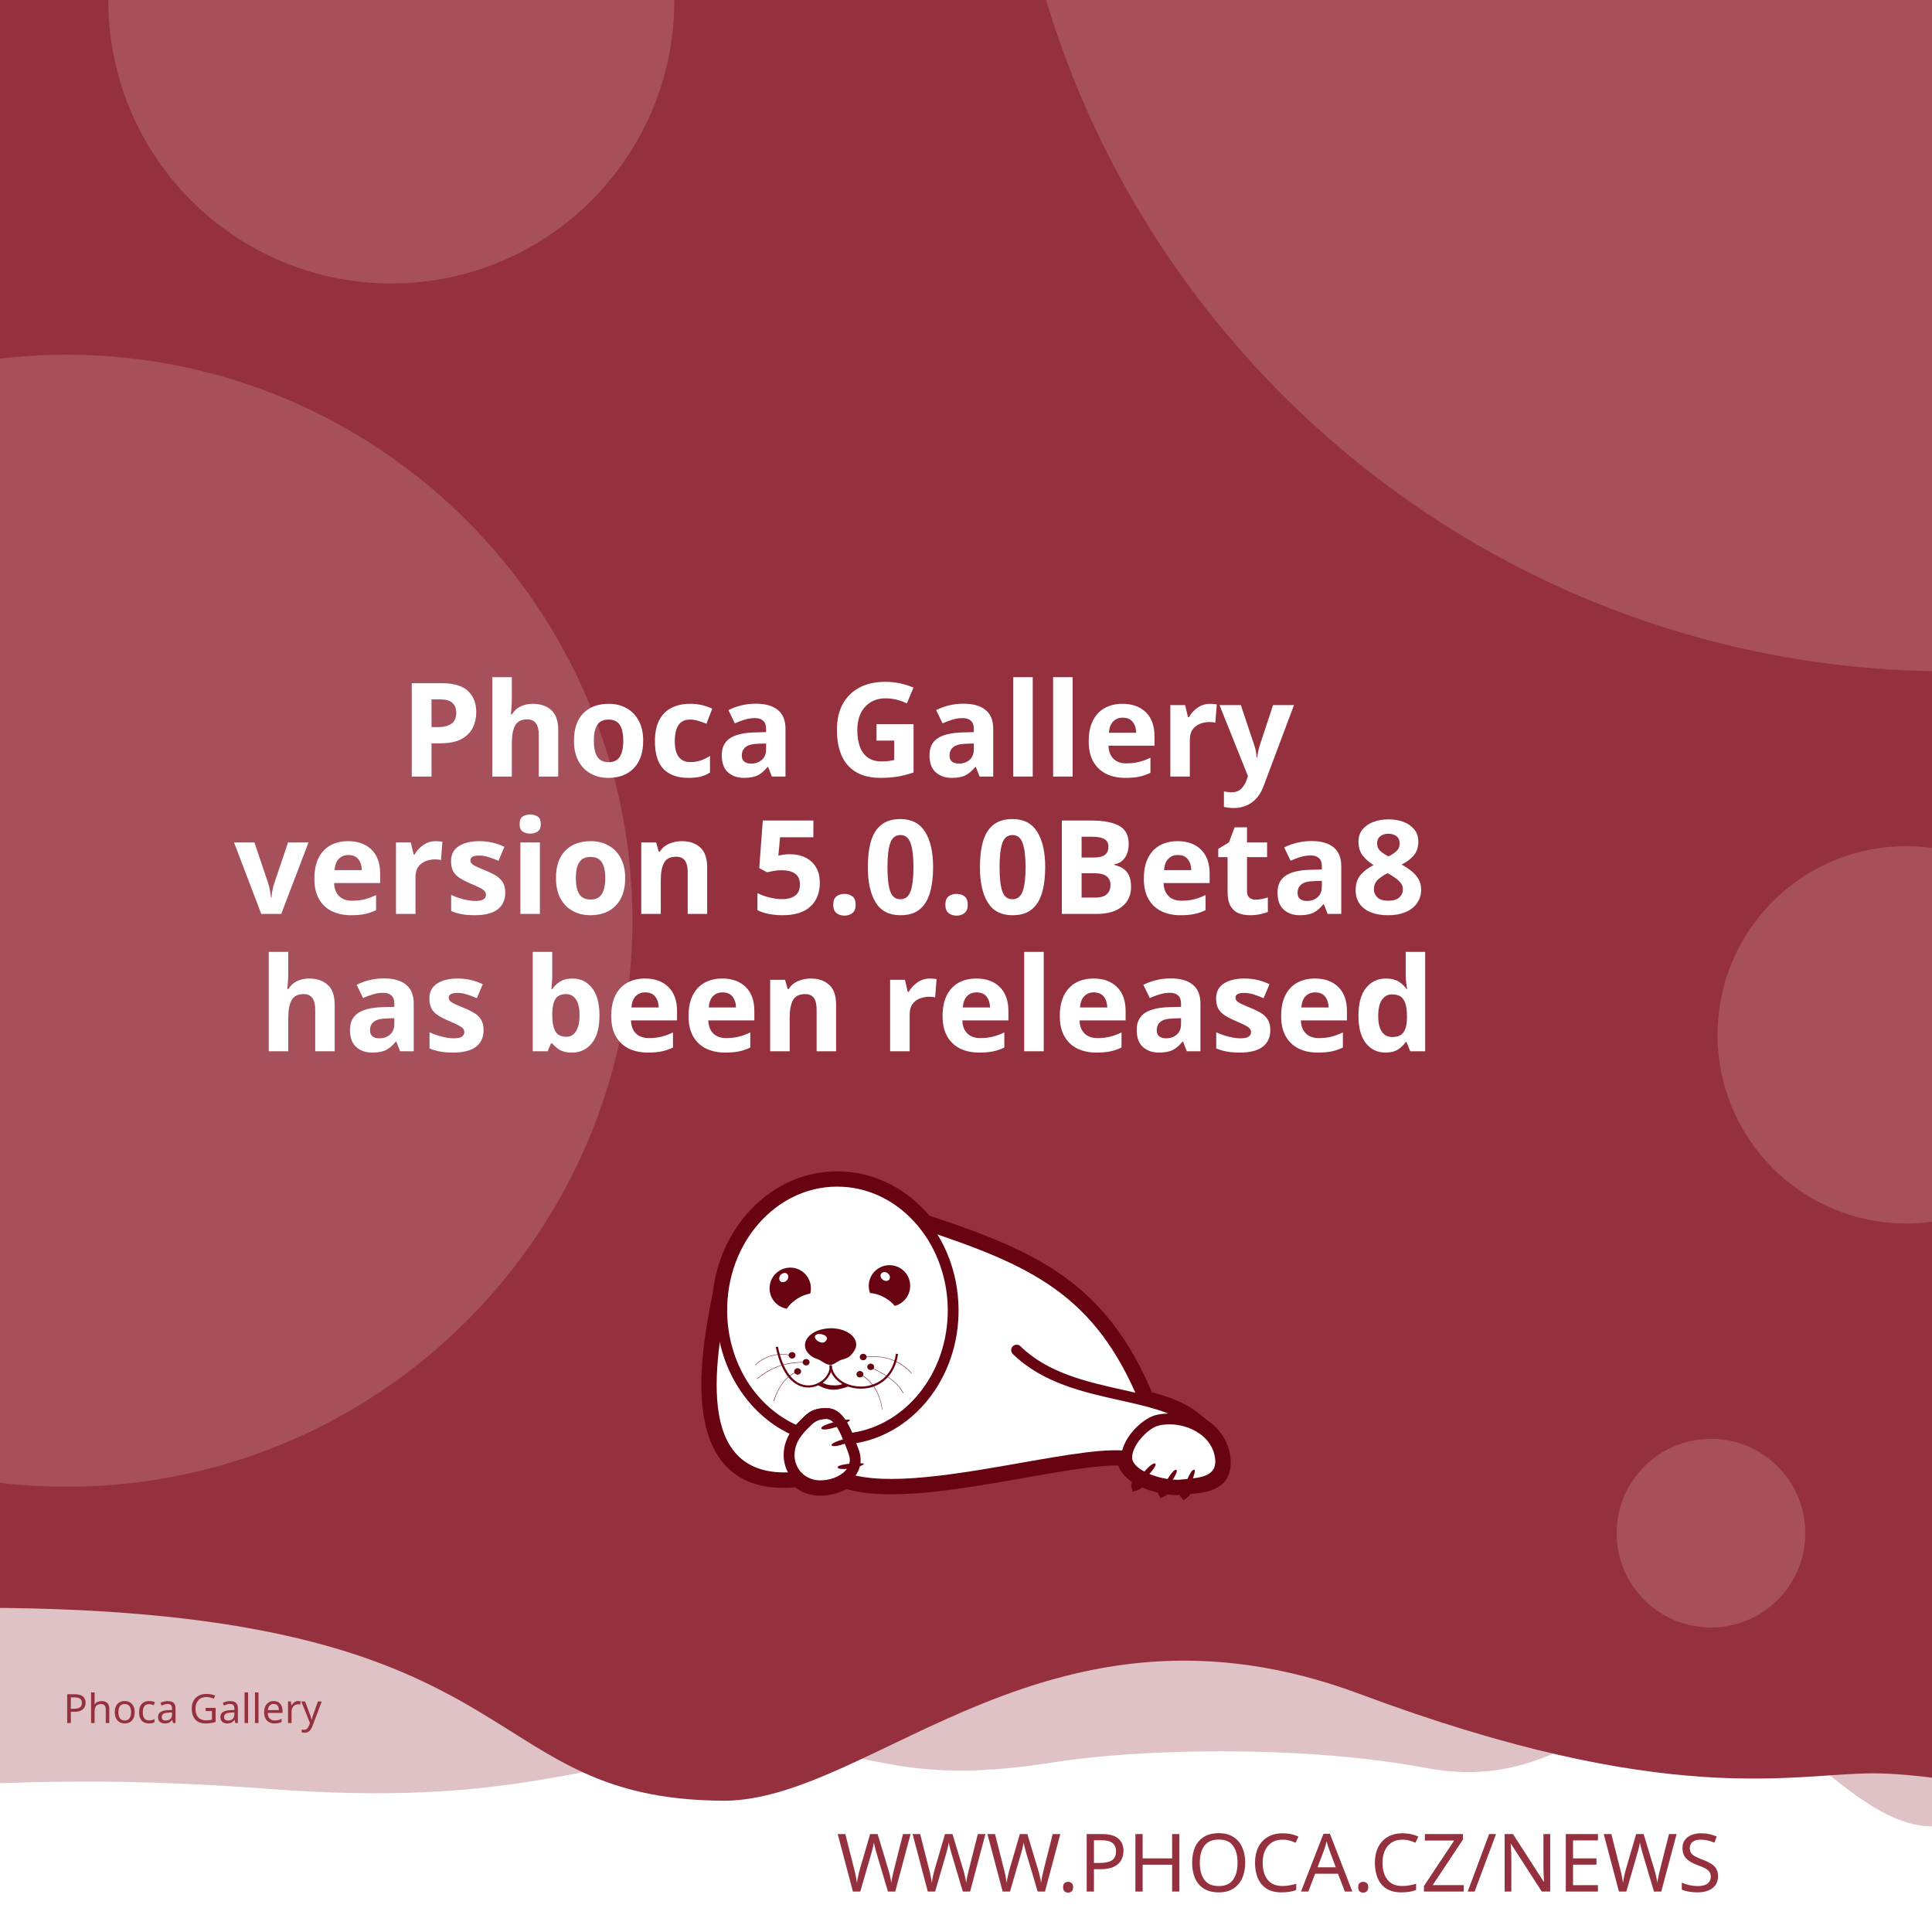
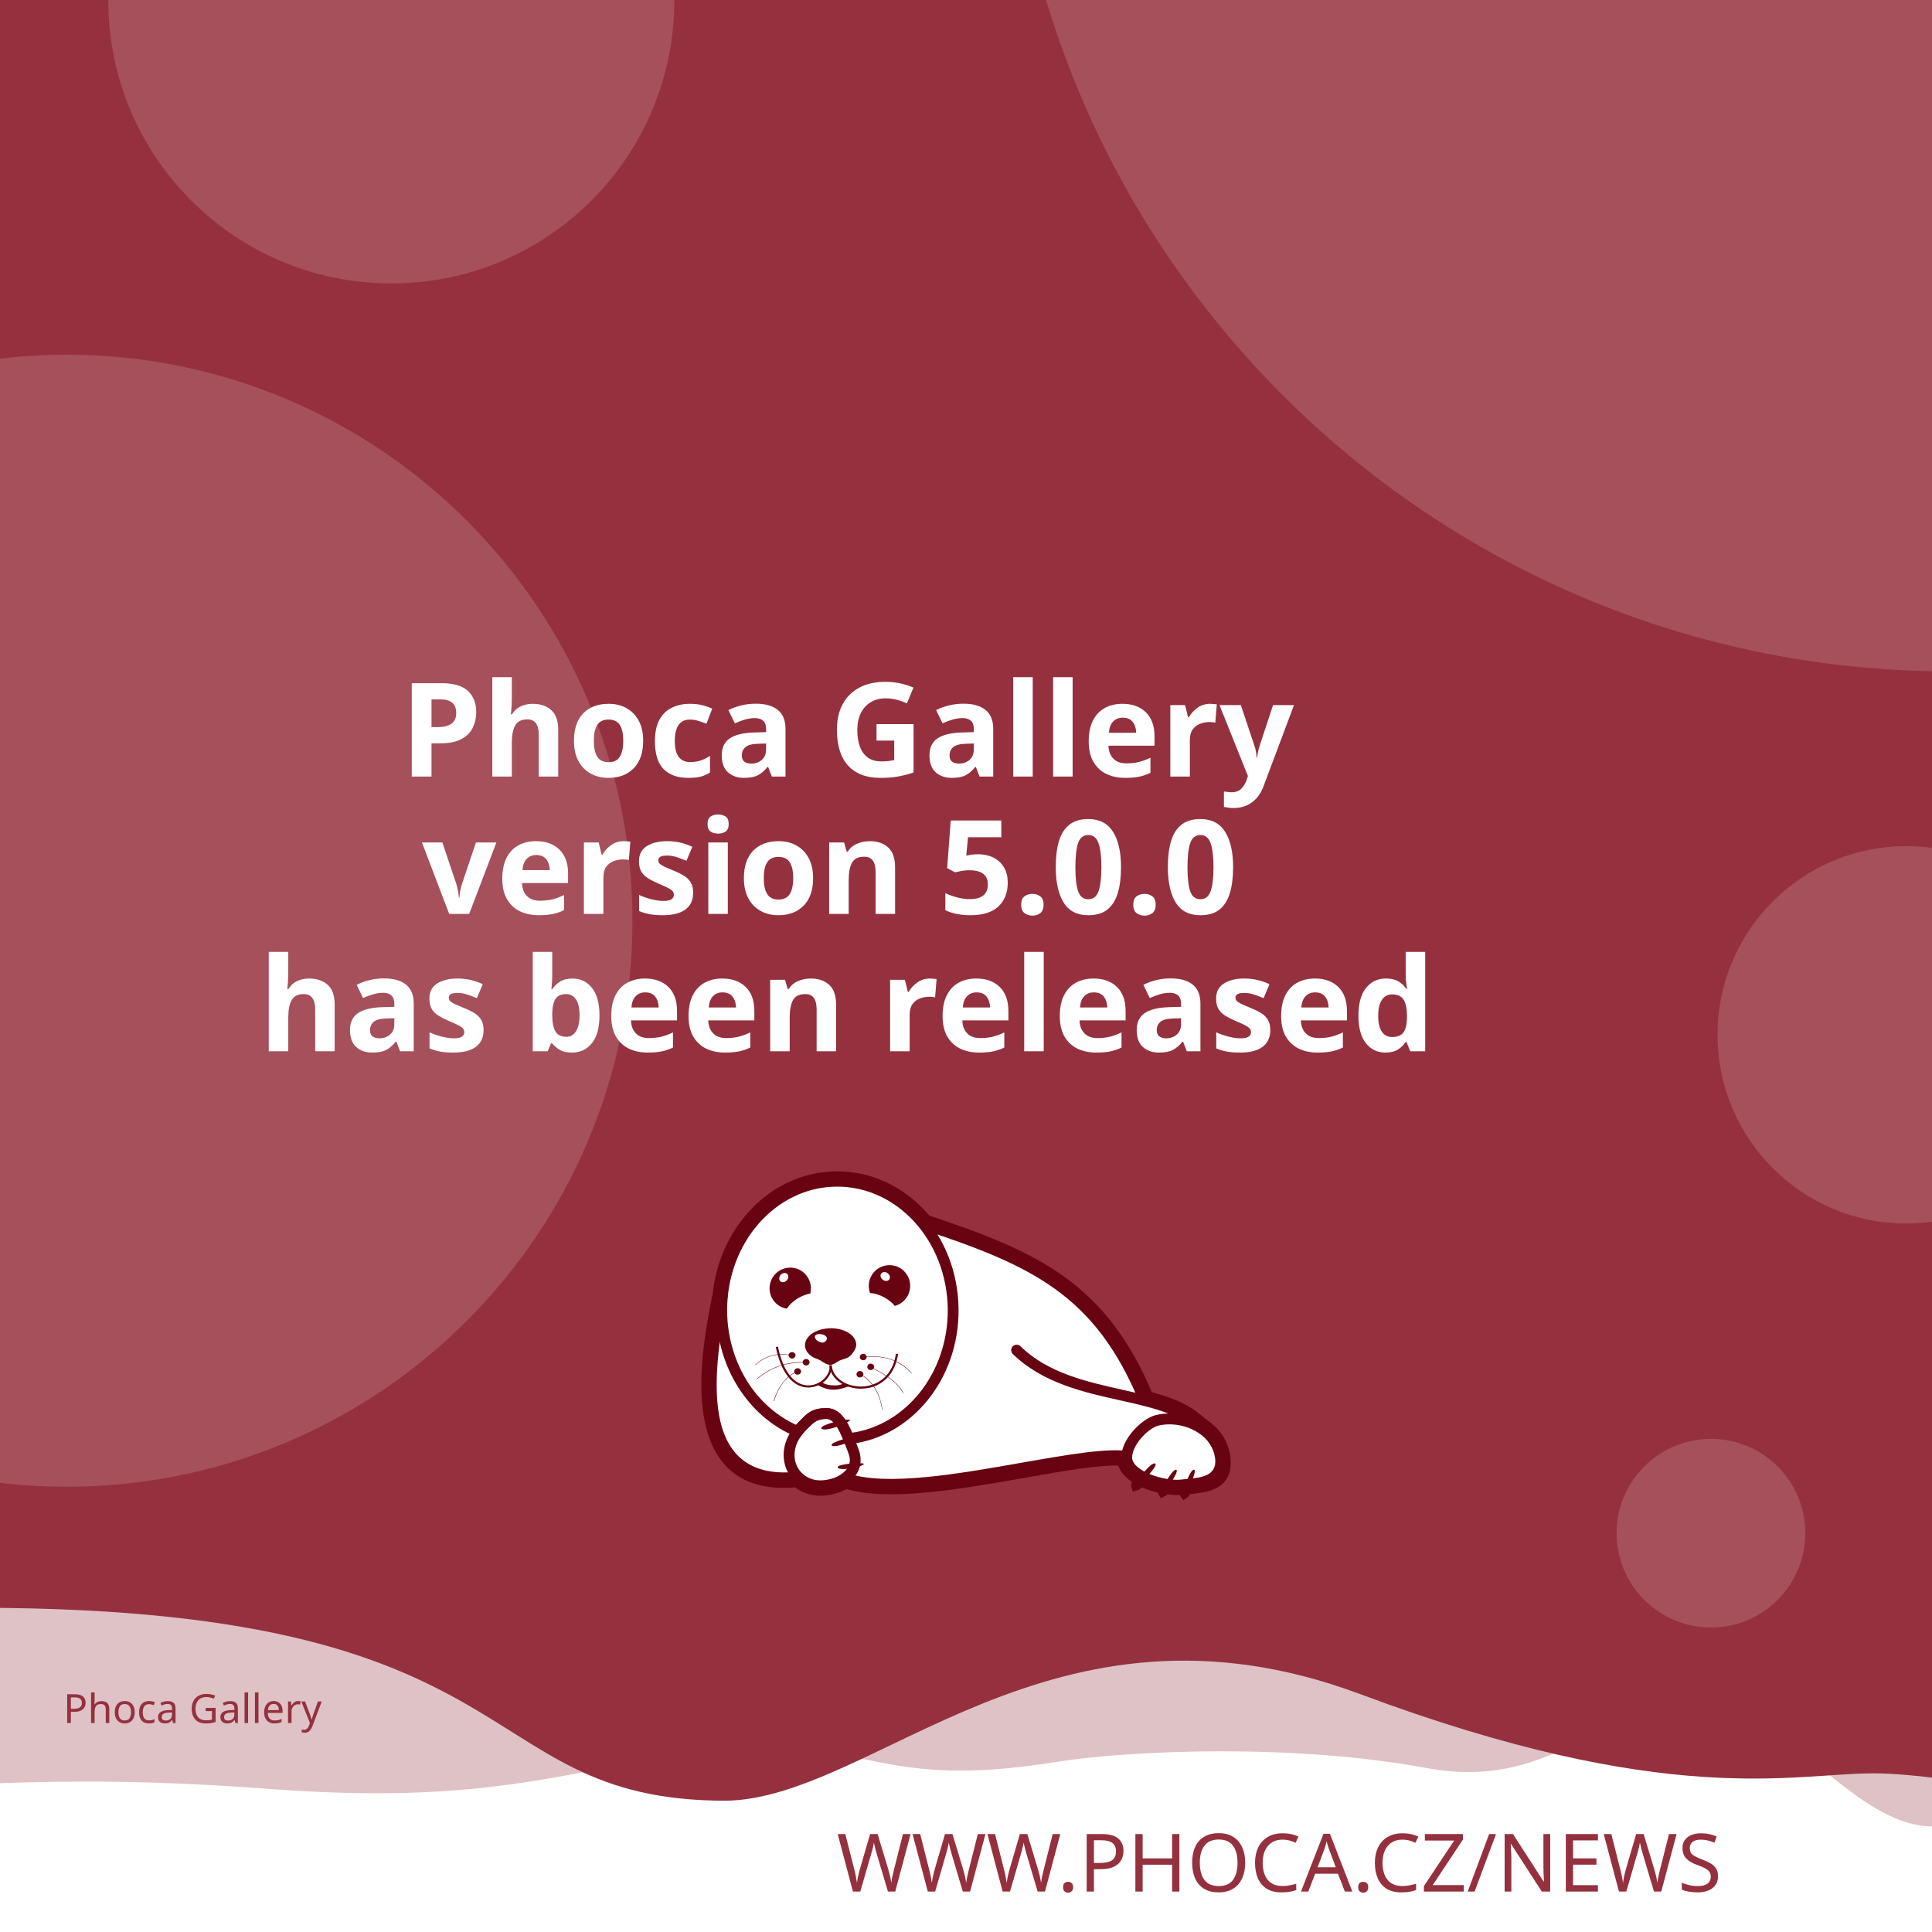
<svg xmlns="http://www.w3.org/2000/svg" width="512" height="512" viewBox="0 0 512 512" version="1.1" id="svg5">
  <defs id="defs2">
    <clipPath id="clip1">
      <path d="M 20,426 H 575 V 841.891 H 20 Z m 0,0" id="path2" />
    </clipPath>
  </defs>
  <g id="layer1">
    <path d="m -288.549,96.962 a 6.384,6.384 0 0 0 -6.384,6.384 v 81.087 a 6.384,6.384 0 0 0 6.384,6.384 h 81.083 a 6.384,6.384 0 0 0 6.384,-6.384 v -81.087 a 6.384,6.384 0 0 0 -6.384,-6.384 z m 16.084,16.188 c 0.591,-0.033 1.134,0.125 1.642,0.482 0.508,0.359 0.842,0.809 1.006,1.355 l 2.415,8.308 46.517,-2.44 c 0.829,-0.043 1.521,0.245 2.074,0.86 0.55,0.606 0.769,1.334 0.636,2.174 l -3.898,24.937 c -0.138,0.736 -0.57,1.497 -1.288,2.273 -0.719,0.787 -1.656,1.211 -2.797,1.272 l -32.861,1.721 3.038,10.253 27.775,-1.455 c 0.726,-0.04 1.351,0.178 1.887,0.648 0.523,0.483 0.803,1.086 0.844,1.812 0.038,0.726 -0.178,1.352 -0.648,1.887 -0.483,0.525 -1.086,0.806 -1.812,0.844 l -2.597,0.137 0.137,2.593 c 0.038,0.729 -0.178,1.356 -0.661,1.879 -0.472,0.535 -1.071,0.819 -1.8,0.856 -0.726,0.038 -1.353,-0.178 -1.879,-0.661 -0.535,-0.472 -0.814,-1.073 -0.852,-1.8 l -0.137,-2.593 -15.573,0.81 0.133,2.597 c 0.038,0.729 -0.176,1.356 -0.648,1.879 -0.483,0.535 -1.086,0.818 -1.812,0.856 -0.726,0.04 -1.352,-0.178 -1.887,-0.661 -0.525,-0.472 -0.806,-1.073 -0.844,-1.8 l -0.137,-2.597 -1.608,0.083 c -0.623,0.033 -1.193,-0.112 -1.721,-0.428 -0.515,-0.317 -0.883,-0.632 -1.11,-0.931 l -0.287,-0.507 -13.05,-49.343 -2.805,0.146 c -0.696,0.038 -1.312,-0.181 -1.858,-0.661 -0.545,-0.472 -0.835,-1.069 -0.873,-1.795 -0.038,-0.729 0.186,-1.353 0.682,-1.879 0.493,-0.535 1.083,-0.818 1.779,-0.856 z" style="fill:#ffffff;stroke-width:1;paint-order:stroke fill markers" id="path400" />
    <rect style="opacity:1;fill:#ffffff;stroke-width:5;stroke-linejoin:round;paint-order:stroke fill markers" id="rect723" width="512" height="512" x="0" y="0" />
    <path id="rect4460" style="opacity:0.3;fill:#95313e;fill-opacity:1;stroke-width:5;stroke-linejoin:round;paint-order:stroke fill markers" d="M -256,4 H 768 v 480 c 0,0 -42.667,-10 -64,-10 -21.333,0 -42.408,10 -64,10 -21.592,0 -42.667,-10 -64,-10 -21.333,0 -42.408,10 -64,10 -21.592,0 -41.887,-34.701 -63.221,-34.701 -21.333,0 -35.645,25.795 -70.761,19.246 -35.116,-6.549 -78.862,-4.741 -98.515,-1.547 -47.289,7.533 -49.247,-6.724 -87.369,-3.311 -38.122,3.413 -56.921,15.193 -120.307,10.429 -63.387,-4.764 -84.091,0.698 -135.827,-0.116 -21.333,0 -42.408,10 -64,10 -21.592,0 -42.667,-10 -64,-10 -21.333,0 -64,10 -64,10 z" />
    <path id="rect4460-5" style="fill:#95313e;fill-opacity:1;stroke-width:5;stroke-linejoin:round;paint-order:stroke fill markers" d="M -316,4.9999998e-7 H 708 V 480 c 0,0 -42.667,-10 -64,-10 -21.333,0 -42.408,10 -64,10 -21.592,0 -62.256,-10.048 -83.59,-10.048 -21.333,0 -54.449,9.448 -136.059,-21.03 -81.61,-30.478 -128.583,27.669 -167.971,28.291 -70.795,-0.042 -47.303,-54.288 -212.561,-50.983 C -185.439,429.534 -38.408,480 -60,480 c -21.592,0 -42.667,-10 -64,-10 -21.333,0 -42.408,10 -64,10 -21.592,0 -42.667,-10 -64,-10 -21.333,0 -64,10 -64,10 z" />
    <text xml:space="preserve" style="font-style:normal;font-weight:normal;font-size:21.333px;line-height:1.25;font-family:sans-serif;fill:#95313e;fill-opacity:1;stroke:none" x="484.042" y="501.277" id="text2910-3-7">
      <tspan id="tspan2908-6-5" x="484.042" y="501.277" style="font-style:normal;font-variant:normal;font-weight:300;font-stretch:normal;font-size:21.333px;font-family:Montserrat;-inkscape-font-specification:'Montserrat Light';text-align:end;text-anchor:end;fill:#95313e;fill-opacity:1">WWW.PHOCA.CZ/NEWS</tspan>
    </text>
    <text xml:space="preserve" style="font-style:normal;font-variant:normal;font-weight:600;font-stretch:normal;font-size:34.667px;line-height:1.05;font-family:Rubik;-inkscape-font-specification:'Rubik Semi-Bold';fill:#ffffff;fill-opacity:1;stroke:none" x="256" y="133" id="text11252">
      <tspan x="256" y="133" id="tspan403" style="text-align:center;text-anchor:middle" />
      <tspan x="256" y="169.4" style="font-size:34.667px;text-align:center;text-anchor:middle" id="tspan442" />
      <tspan x="256" y="205.8" style="font-size:34.667px;text-align:center;text-anchor:middle" id="tspan444">Phoca Gallery</tspan>
-       <tspan x="256" y="242.2" id="tspan1992" style="font-size:34.667px;text-align:center;text-anchor:middle">version 5.0.0Beta8
+       <tspan x="256" y="242.2" id="tspan1992" style="font-size:34.667px;text-align:center;text-anchor:middle">version 5.0.0
</tspan>
      <tspan x="256" y="278.6" id="tspan2906" style="font-size:34.667px;text-align:center;text-anchor:middle">has been released</tspan>
      <tspan x="256" y="315" id="tspan1994" style="font-size:34.667px" />
    </text>
    <circle style="opacity:0.15;fill:#ffffff;fill-opacity:1;stroke-width:5;stroke-linejoin:round;paint-order:stroke fill markers" id="path8376" cx="516.67" cy="-72.081" r="250" />
    <circle style="opacity:0.15;fill:#ffffff;fill-opacity:1;stroke-width:5;stroke-linejoin:round;paint-order:stroke fill markers" id="path8376-9" cx="17.604" cy="244" r="150" />
    <circle style="opacity:0.15;fill:#ffffff;fill-opacity:1;stroke-width:5;stroke-linejoin:round;paint-order:stroke fill markers" id="path8376-6" cx="103.704" cy="0.117" r="75" />
    <circle style="opacity:0.15;fill:#ffffff;fill-opacity:1;stroke-width:5;stroke-linejoin:round;paint-order:stroke fill markers" id="path8376-6-2" cx="505.168" cy="274.238" r="50" />
    <circle style="opacity:0.15;fill:#ffffff;fill-opacity:1;stroke-width:5;stroke-linejoin:round;paint-order:stroke fill markers" id="path8376-6-2-1" cx="453.421" cy="406.309" r="25" />
    <text xml:space="preserve" style="font-style:normal;font-weight:normal;font-size:10.667px;line-height:1.25;font-family:sans-serif;fill:#95313e;fill-opacity:1;stroke:none" x="57.956" y="456.624" id="text396">
      <tspan id="tspan394" x="57.956" y="456.624" style="font-style:normal;font-variant:normal;font-weight:normal;font-stretch:normal;font-size:10.667px;font-family:Rubik;-inkscape-font-specification:Rubik;text-align:center;text-anchor:middle;fill:#95313e;fill-opacity:1">Phoca Gallery</tspan>
    </text>
    <g id="g760" transform="matrix(0.5260845,0,0,0.5260845,99.42418,10.37304)">
      <path style="fill:#ffffff;fill-opacity:1;fill-rule:evenodd;stroke:none" d="m 389.621,683.473 c 9.113,2.391 17.273,5.336 23.457,10.227 l 5.375,4.273 -0.004,0.008 c 4.633,3.242 8.191,7.863 9.594,13.672 0.242,0.977 0.426,2.016 0.547,3.055 1.465,14.07 -9.473,15.141 -19.348,16.055 -0.648,1.137 -1.25,1.992 -1.66,2.266 -0.246,-0.289 -0.254,-1.047 -0.09,-2.051 -0.246,0.031 -0.52,0.062 -0.824,0.098 -0.855,0.059 -1.77,0.121 -2.809,0.121 -1.75,-0.023 -3.684,-0.199 -5.691,-0.523 -0.645,0.738 -1.207,1.266 -1.578,1.438 -0.172,-0.285 -0.098,-0.895 0.145,-1.691 -3.309,-0.637 -6.738,-1.656 -9.793,-3.012 -0.332,-0.148 -0.66,-0.301 -0.984,-0.461 -1.219,1.098 -2.277,1.891 -2.863,2.051 -0.176,-0.504 0.289,-1.621 1.109,-2.973 -4.211,-2.402 -7.395,-5.645 -8.18,-9.641 -10.754,-0.684 -29.09,2.582 -49.293,6.141 -31.996,5.633 -68.574,12.086 -89.609,5.406 -1.258,0.789 -2.625,1.453 -4.07,1.984 -2.688,0.977 -5.617,1.523 -8.609,1.586 -4.73,0.055 -8.941,-1.551 -12.176,-4.27 -29.23,2.742 -40.98,-12.871 -44.496,-33.715 -3.402,-19.863 1.055,-44.504 4.527,-61.535 1.641,-15.129 7.793,-28.699 16.91,-39.043 10.93,-12.461 26.137,-20.215 43.051,-20.336 h 0.062 c 16.914,-0.184 32.242,7.328 43.418,19.543 0.715,0.781 1.414,1.582 2.094,2.406 27.59,9.176 49.688,17.566 67.891,30.629 18.176,13.078 32.348,30.754 43.898,58.293 z m 0,0" id="path177" />
      <g clip-path="url(#clip1)" clip-rule="nonzero" id="g181">
        <path style="fill:none;stroke:#680411;stroke-width:2.835;stroke-linecap:butt;stroke-linejoin:miter;stroke-miterlimit:22.926;stroke-opacity:1" d="m 245.703,99.901 c 5.747,-1.508 10.893,-3.365 14.792,-6.449 l 3.39,-2.695 -0.002,-0.005 c 2.922,-2.045 5.166,-4.959 6.05,-8.622 0.153,-0.616 0.269,-1.271 0.345,-1.926 0.924,-8.873 -5.974,-9.548 -12.201,-10.124 -0.409,-0.717 -0.788,-1.256 -1.047,-1.429 -0.155,0.182 -0.16,0.66 -0.057,1.293 -0.155,-0.02 -0.328,-0.039 -0.52,-0.062 -0.539,-0.037 -1.116,-0.076 -1.771,-0.076 -1.104,0.015 -2.323,0.126 -3.589,0.33 -0.406,-0.466 -0.761,-0.798 -0.995,-0.907 -0.108,0.18 -0.062,0.564 0.091,1.067 -2.086,0.402 -4.249,1.044 -6.176,1.899 -0.209,0.094 -0.416,0.19 -0.621,0.291 -0.769,-0.692 -1.436,-1.192 -1.806,-1.293 -0.111,0.318 0.182,1.022 0.7,1.875 -2.655,1.515 -4.663,3.56 -5.158,6.08 -6.782,0.431 -18.345,-1.628 -31.085,-3.872 -20.177,-3.552 -43.244,-7.622 -56.51,-3.409 -0.793,-0.498 -1.655,-0.916 -2.567,-1.251 -1.695,-0.616 -3.542,-0.961 -5.429,-1 -2.983,-0.034 -5.639,0.978 -7.678,2.692 -18.433,-1.729 -25.843,8.117 -28.06,21.261 -2.146,12.526 0.665,28.065 2.855,38.805 1.035,9.541 4.914,18.098 10.664,24.621 6.892,7.858 16.482,12.748 27.149,12.824 h 0.039 c 10.666,0.116 20.333,-4.621 27.38,-12.324 0.451,-0.493 0.892,-0.998 1.32,-1.517 17.399,-5.786 31.334,-11.078 42.813,-19.315 11.462,-8.247 20.399,-19.394 27.683,-36.761 z m 0,0" transform="matrix(1.58574,0,0,-1.58574,0,841.8898)" id="path179" />
      </g>
      <path style="fill:#680411;fill-opacity:1;fill-rule:evenodd;stroke:none" d="m 393.047,717.762 c 1.16,1.098 -7.754,10.625 -9.953,11.234 -0.672,-1.895 7.816,-12.52 9.832,-11.48 0.121,0.062 0.246,0.367 0.121,0.246" id="path183" />
      <path style="fill:#680411;fill-opacity:1;fill-rule:evenodd;stroke:none" d="m 403.676,720.875 c 1.219,0.855 -5.254,10.379 -7.086,11.234 -0.914,-1.523 5.07,-12.09 6.961,-11.418 0.125,0.062 0.305,0.305 0.125,0.184" id="path185" />
      <path style="fill:#680411;fill-opacity:1;fill-rule:evenodd;stroke:none" d="m 412.652,720.754 c 1.344,0.609 -3.422,11.172 -5.07,12.273 -1.16,-1.344 2.934,-12.766 4.945,-12.398 0.062,0 0.309,0.246 0.125,0.125" id="path187" />
      <path style="fill:#680411;fill-opacity:1;fill-rule:evenodd;stroke:none" d="m 224.809,699.621 c -0.43,-1.586 12.211,-4.824 14.41,-4.152 -0.426,1.957 -13.375,6.414 -14.473,4.398 -0.062,-0.121 0,-0.488 0.062,-0.246 z m 0,0" id="path189" />
      <path style="fill:#680411;fill-opacity:1;fill-rule:evenodd;stroke:none" d="m 229.938,708.172 c -0.367,-1.402 10.746,-4.641 12.703,-4.09 -0.367,1.77 -11.664,6.043 -12.703,4.273 -0.062,-0.062 -0.062,-0.367 0,-0.184" id="path191" />
      <path style="fill:#680411;fill-opacity:1;fill-rule:evenodd;stroke:none" d="m 233.051,719.285 c -0.121,-1.402 11.359,-2.504 13.191,-1.648 -0.609,1.711 -12.52,3.789 -13.25,1.895 0,-0.121 0.059,-0.43 0.059,-0.246 z m 0,0" id="path193" />
      <path style="fill:#680411;fill-opacity:1;fill-rule:evenodd;stroke:none" d="m 268.164,622.859 c 2.809,5.008 1.102,11.359 -3.906,14.23 -0.793,0.488 -1.648,0.793 -2.504,1.039 -1.16,-1.469 -2.934,-2.934 -5.008,-4.152 -2.625,-1.469 -5.312,-2.262 -7.449,-2.32 -1.773,-4.703 0.121,-10.141 4.641,-12.703 5.008,-2.809 11.359,-1.102 14.227,3.906 z m -12.457,2.078 c -1.098,-0.793 -1.465,-2.199 -0.793,-3.113 0.672,-0.918 2.137,-0.98 3.234,-0.184 1.164,0.855 1.469,2.258 0.797,3.176 -0.672,0.914 -2.137,0.977 -3.238,0.121" id="path195" />
      <path style="fill:#680411;fill-opacity:1;fill-rule:evenodd;stroke:none" d="m 209.113,618.832 c 5.738,0 10.383,4.699 10.383,10.441 0,0.914 -0.125,1.77 -0.309,2.625 -1.891,0.305 -4.027,1.098 -6.105,2.32 -2.566,1.527 -4.578,3.48 -5.68,5.312 -4.945,-0.793 -8.73,-5.066 -8.73,-10.258 0,-5.742 4.641,-10.441 10.441,-10.441 z m -4.824,3.602 c 0.977,-0.977 2.441,-1.223 3.234,-0.43 0.855,0.797 0.797,2.262 -0.18,3.238 -0.918,1.039 -2.383,1.223 -3.238,0.488 -0.793,-0.793 -0.734,-2.258 0.184,-3.297" id="path197" />
      <path style="fill:#680411;fill-opacity:1;fill-rule:evenodd;stroke:none" d="m 229.449,649.363 c 1.77,0 3.48,0.246 5.008,0.613 1.527,0.426 2.93,1.035 4.09,1.77 1.16,0.73 2.137,1.648 2.75,2.625 0.672,0.977 1.035,2.078 1.035,3.238 0,1.098 -0.426,2.32 -1.16,3.359 -0.73,1.035 -1.523,2.195 -2.746,2.992 -1.281,0.793 -3.055,1.035 -4.52,1.707 -1.406,0.734 -3.055,2.137 -4.641,2.137 -1.77,0 -3.664,-1.34 -4.887,-2.137 -1.281,-0.855 -2.871,-1.035 -4.031,-1.832 -1.16,-0.73 -2.137,-1.648 -2.809,-2.625 -0.672,-1.039 -1.035,-2.137 -1.035,-3.297 0,-1.16 0.363,-2.262 1.035,-3.297 0.613,-0.977 1.59,-1.895 2.75,-2.688 1.16,-0.793 2.562,-1.406 4.09,-1.832 1.59,-0.43 3.238,-0.672 5.07,-0.734 z m -3.969,3.176 c 1.707,0.551 2.625,1.711 1.77,2.934 -0.914,1.219 -1.832,1.402 -3.418,0.793 -1.59,-0.613 -2.629,-2.016 -2.262,-2.992 0.305,-0.918 2.199,-1.285 3.91,-0.734 z m 0,0" id="path199" />
      <path style="fill:#680411;fill-opacity:1;fill-rule:nonzero;stroke:none" d="m 202.883,658.645 c 2.445,11.664 7.023,17.102 11.664,18.871 1.773,0.609 3.543,0.793 5.191,0.551 1.648,-0.246 3.238,-0.918 4.582,-1.773 3.051,-2.012 5.008,-5.25 4.516,-8.18 l 1.102,-0.125 c 0.488,3.301 -1.648,6.965 -5.008,9.223 -1.465,0.914 -3.238,1.648 -5.07,1.895 -1.832,0.305 -3.785,0.121 -5.68,-0.613 -5.004,-1.832 -9.832,-7.512 -12.395,-19.664 l 1.098,-0.18 z m 0,0" id="path201" />
      <path style="fill:#680411;fill-opacity:1;fill-rule:nonzero;stroke:none" d="m 229.938,667.988 c 0.367,4.094 3.176,7.27 7.023,9.102 2.195,1.035 4.824,1.586 7.449,1.648 2.625,0.059 5.312,-0.488 7.816,-1.648 4.887,-2.262 8.977,-6.961 10.078,-14.902 l 1.098,0.184 c -1.223,8.305 -5.559,13.312 -10.75,15.754 -2.625,1.223 -5.496,1.711 -8.305,1.711 -2.746,-0.059 -5.496,-0.672 -7.875,-1.77 -4.152,-1.953 -7.27,-5.438 -7.637,-9.953 z m 0,0" id="path203" />
      <path style="fill:#680411;fill-opacity:1;fill-rule:nonzero;stroke:none" d="m 224.93,676.477 c 1.895,1.285 3.359,1.527 5.496,1.648 2.137,0.062 3.113,0.125 5.617,-0.914 l 2.992,1.223 c -2.809,1.16 -6.227,2.016 -8.73,1.891 -2.566,-0.121 -5.375,-1.098 -7.574,-2.562 z m 0,0" id="path205" />
      <path style="fill:#680411;fill-opacity:1;fill-rule:evenodd;stroke:none" d="m 210.027,661.395 c 0.98,0 1.711,0.734 1.711,1.586 0,0.918 -0.73,1.652 -1.711,1.652 -0.977,0 -1.77,-0.734 -1.77,-1.652 0,-0.852 0.793,-1.586 1.77,-1.586" id="path207" />
      <path style="fill:#680411;fill-opacity:1;fill-rule:evenodd;stroke:none" d="m 217.113,664.875 c 0.977,0 1.711,0.734 1.711,1.648 0,0.855 -0.734,1.59 -1.711,1.59 -0.977,0 -1.77,-0.734 -1.77,-1.59 0,-0.914 0.793,-1.648 1.77,-1.648" id="path209" />
      <path style="fill:#680411;fill-opacity:1;fill-rule:evenodd;stroke:none" d="m 212.777,669.516 c 0.977,0 1.77,0.734 1.77,1.648 0,0.855 -0.793,1.59 -1.77,1.59 -0.918,0 -1.711,-0.734 -1.711,-1.59 0,-0.914 0.793,-1.648 1.711,-1.648" id="path211" />
      <path style="fill:#680411;fill-opacity:1;fill-rule:evenodd;stroke:none" d="m 244.164,670.922 c 0.98,0 1.773,0.73 1.773,1.586 0,0.918 -0.793,1.648 -1.773,1.648 -0.977,0 -1.707,-0.73 -1.707,-1.648 0,-0.855 0.73,-1.586 1.707,-1.586" id="path213" />
      <path style="fill:#680411;fill-opacity:1;fill-rule:evenodd;stroke:none" d="m 249.602,667.195 c 0.977,0 1.77,0.734 1.77,1.648 0,0.855 -0.793,1.59 -1.77,1.59 -0.918,0 -1.711,-0.734 -1.711,-1.59 0,-0.914 0.793,-1.648 1.711,-1.648" id="path215" />
      <path style="fill:#680411;fill-opacity:1;fill-rule:evenodd;stroke:none" d="m 245.875,662.25 c 0.918,0 1.711,0.73 1.711,1.648 0,0.855 -0.793,1.586 -1.711,1.586 -0.977,0 -1.77,-0.73 -1.77,-1.586 0,-0.918 0.793,-1.648 1.77,-1.648" id="path217" />
      <path style="fill:#680411;fill-opacity:1;fill-rule:nonzero;stroke:none" d="m 245.816,663.777 c 5.496,-0.672 10.195,-0.125 14.227,1.281 4.031,1.406 7.391,3.785 10.258,6.902 l -0.18,0.121 c -2.812,-3.055 -6.168,-5.375 -10.141,-6.84 -4.027,-1.406 -8.668,-1.895 -14.105,-1.281 z m 0,0" id="path219" />
      <path style="fill:#680411;fill-opacity:1;fill-rule:nonzero;stroke:none" d="m 244.473,672.387 c 3.176,1.953 5.68,4.398 7.508,7.391 1.836,3.051 2.996,6.594 3.543,10.684 h -0.184 c -0.547,-4.027 -1.707,-7.57 -3.539,-10.562 -1.832,-2.934 -4.336,-5.434 -7.453,-7.328 z m 0,0" id="path221" />
      <path style="fill:#680411;fill-opacity:1;fill-rule:nonzero;stroke:none" d="m 249.723,669.027 c 4.641,2.137 8.184,4.273 10.809,6.414 2.688,2.137 4.457,4.336 5.559,6.531 l -0.184,0.125 c -1.102,-2.199 -2.871,-4.398 -5.496,-6.473 -2.625,-2.141 -6.168,-4.277 -10.75,-6.414 z m 0,0" id="path223" />
      <path style="fill:#680411;fill-opacity:1;fill-rule:nonzero;stroke:none" d="m 191.344,667.867 c 2.625,-2.441 5.555,-4.031 8.609,-4.824 3.176,-0.855 6.535,-0.793 10.074,0 v 0.184 c -3.539,-0.793 -6.898,-0.793 -10.012,0 -3.055,0.793 -5.926,2.383 -8.551,4.762 z m 0,0" id="path225" />
      <path style="fill:#680411;fill-opacity:1;fill-rule:nonzero;stroke:none" d="m 192.32,674.77 c 3.723,-3.117 7.57,-5.254 11.664,-6.598 4.031,-1.344 8.305,-1.891 12.824,-1.707 v 0.18 c -4.52,-0.121 -8.734,0.43 -12.766,1.711 -4.027,1.344 -7.875,3.48 -11.602,6.598 z m 0,0" id="path227" />
      <path style="fill:#680411;fill-opacity:1;fill-rule:nonzero;stroke:none" d="m 200.688,686.004 c 1.402,-4.273 3.172,-7.512 5.188,-9.891 1.957,-2.445 4.215,-3.973 6.535,-4.949 l 0.121,0.184 c -2.32,0.977 -4.516,2.504 -6.531,4.887 -1.957,2.383 -3.727,5.555 -5.07,9.832 l -0.246,-0.062 z m 0,0" id="path229" />
      <path style="fill:#680411;fill-opacity:1;fill-rule:nonzero;stroke:none" d="m 379.43,716.781 c -9.953,-1.832 -30.168,1.773 -52.699,5.742 -32.613,5.738 -69.984,12.336 -90.809,5.008 l 1.832,-5.191 c 19.48,6.84 56.059,0.367 88,-5.25 23.02,-4.031 43.723,-7.695 54.652,-5.68 z m 0,0" id="path231" />
      <path style="fill:#680411;fill-opacity:1;fill-rule:nonzero;stroke:none" d="m 232.258,572.602 h 0.062 c 16.914,-0.184 32.242,7.328 43.418,19.543 11.051,12.09 17.953,28.945 18.137,47.57 v 0.062 c 0.184,17.527 -5.742,33.648 -15.512,45.738 -9.895,12.273 -23.816,20.582 -39.57,22.23 l -2.016,0.18 -0.793,-1.891 c -1.344,-3.359 -2.75,-6.352 -4.336,-8.367 -1.285,-1.648 -2.688,-2.625 -4.277,-2.625 -4.762,0 -6.531,1.832 -8.977,4.273 l -1.039,1.039 c -0.426,0.426 -0.852,0.855 -1.219,1.281 v 0.062 c -0.43,0.426 -0.793,0.914 -1.102,1.281 l -1.281,1.711 -1.953,-0.793 C 200.016,699.074 190,690.34 182.914,679.164 176.016,668.293 171.984,655.105 171.863,640.875 c -0.184,-18.688 6.473,-35.602 17.34,-47.938 10.934,-12.457 26.141,-20.215 43.055,-20.336 z m 0.121,5.438 h -0.059 c -15.27,0.121 -29.07,7.203 -39.023,18.5 -10.016,11.359 -16.121,27.055 -16,44.277 0.121,13.188 3.91,25.402 10.199,35.418 6.105,9.648 14.656,17.281 24.547,21.801 0.488,-0.551 0.98,-1.098 1.469,-1.59 l 0.977,-0.977 c 3.359,-3.418 5.801,-5.859 12.883,-5.859 3.543,0 6.293,1.77 8.551,4.641 1.648,2.074 3.055,4.762 4.336,7.754 13.375,-1.953 25.219,-9.281 33.832,-19.906 9.039,-11.176 14.473,-26.016 14.352,-42.262 v -0.059 c -0.184,-17.223 -6.598,-32.793 -16.797,-43.969 -10.137,-11.113 -23.996,-17.895 -39.266,-17.77 z m 0,0" id="path233" />
      <path style="fill:#680411;fill-opacity:1;fill-rule:nonzero;stroke:none" d="m 325.141,658.523 c 13.801,13.496 33.465,17.832 51.359,21.863 14.289,3.176 27.539,6.168 36.578,13.312 l 5.375,4.273 -3.422,4.277 -5.371,-4.277 c -8.062,-6.41 -20.703,-9.219 -34.383,-12.273 -18.625,-4.152 -39.023,-8.734 -53.984,-23.266 -0.547,-0.488 -0.914,-1.223 -0.914,-2.016 0,-1.527 1.219,-2.75 2.746,-2.75 0.797,0 1.527,0.309 2.016,0.855 z m 0,0" id="path235" />
      <path style="fill:#680411;fill-opacity:1;fill-rule:nonzero;stroke:none" d="m 428.59,714.707 c 1.465,14.105 -9.527,15.145 -19.418,16.059 -0.672,0.062 -1.344,0.184 -2.504,0.309 -0.855,0.059 -1.773,0.121 -2.812,0.121 -5.004,-0.062 -11.539,-1.406 -16.914,-3.785 -5.863,-2.629 -10.504,-6.656 -11.055,-11.91 -0.059,-0.305 -0.059,-0.73 -0.059,-1.098 0.059,-4.336 2.32,-8.977 5.496,-12.766 3.48,-4.211 8.184,-7.633 12.031,-8.547 1.219,-0.309 2.441,-0.488 3.664,-0.613 6.289,-0.672 13.188,0.672 18.867,3.91 5.863,3.234 10.504,8.426 12.152,15.266 0.246,0.977 0.43,2.016 0.551,3.055 z m -19.906,10.625 c 7.266,-0.672 15.324,-1.465 14.473,-10.074 -0.125,-0.797 -0.246,-1.59 -0.43,-2.324 -1.281,-5.25 -4.883,-9.219 -9.527,-11.785 -4.699,-2.625 -10.379,-3.785 -15.633,-3.234 -0.977,0.059 -1.953,0.242 -2.93,0.488 -2.75,0.672 -6.289,3.297 -9.102,6.715 -2.441,2.934 -4.211,6.352 -4.211,9.285 0,0.121 0,0.305 0,0.547 0.367,2.992 3.664,5.559 7.875,7.453 4.703,2.137 10.324,3.297 14.656,3.297 0.797,0 1.527,0 2.262,-0.121 l 2.562,-0.246 z m 0,0" id="path237" />
      <path style="fill:#680411;fill-opacity:1;fill-rule:nonzero;stroke:none" d="m 177.664,632.816 c -3.297,16.547 -7.758,40.73 -4.52,59.844 3.113,18.137 13.434,31.695 39.266,29.008 l 0.551,5.496 c -29.742,3.055 -41.648,-12.641 -45.191,-33.648 -3.418,-19.969 1.102,-44.762 4.582,-61.801 z m 0,0" id="path239" />
      <path style="fill:#680411;fill-opacity:1;fill-rule:nonzero;stroke:none" d="m 227.371,689.609 c 8.488,0 12.094,9.832 16.184,20.883 l 0.062,0.121 c 0.609,1.711 0.914,3.422 0.914,5.008 0.062,3.48 -1.219,6.535 -3.418,8.977 -2.078,2.324 -4.887,4.156 -8.062,5.316 -2.688,0.977 -5.617,1.523 -8.609,1.586 -5.375,0.062 -10.078,-2.016 -13.434,-5.434 -1.652,-1.648 -2.934,-3.543 -3.848,-5.68 -0.855,-2.137 -1.344,-4.457 -1.406,-6.902 -0.062,-5.496 2.199,-11.543 7.758,-17.039 l 0.977,-0.977 c 3.355,-3.418 5.801,-5.859 12.883,-5.859 z m 11.055,22.777 c -3.422,-9.16 -6.414,-17.344 -11.055,-17.344 -4.762,0 -6.531,1.832 -8.977,4.273 l -1.039,1.039 c -4.395,4.336 -6.168,8.918 -6.105,13.07 0,1.707 0.367,3.355 0.977,4.824 0.613,1.523 1.527,2.867 2.625,3.969 2.383,2.379 5.742,3.848 9.527,3.785 2.32,0 4.641,-0.488 6.781,-1.223 2.379,-0.914 4.395,-2.195 5.859,-3.785 1.285,-1.527 2.078,-3.297 2.078,-5.312 0,-0.977 -0.246,-2.016 -0.672,-3.176 z m 0,0" id="path241" />
      <path style="fill:#680411;fill-opacity:1;fill-rule:nonzero;stroke:none" d="m 277.02,594.281 c 27.969,9.281 50.32,17.711 68.703,30.898 18.504,13.312 32.852,31.391 44.516,59.785 l -5.066,2.141 c -11.238,-27.422 -24.977,-44.766 -42.625,-57.465 -17.773,-12.824 -39.758,-21.07 -67.238,-30.168 z m 0,0" id="path243" />
    </g>
  </g>
</svg>
